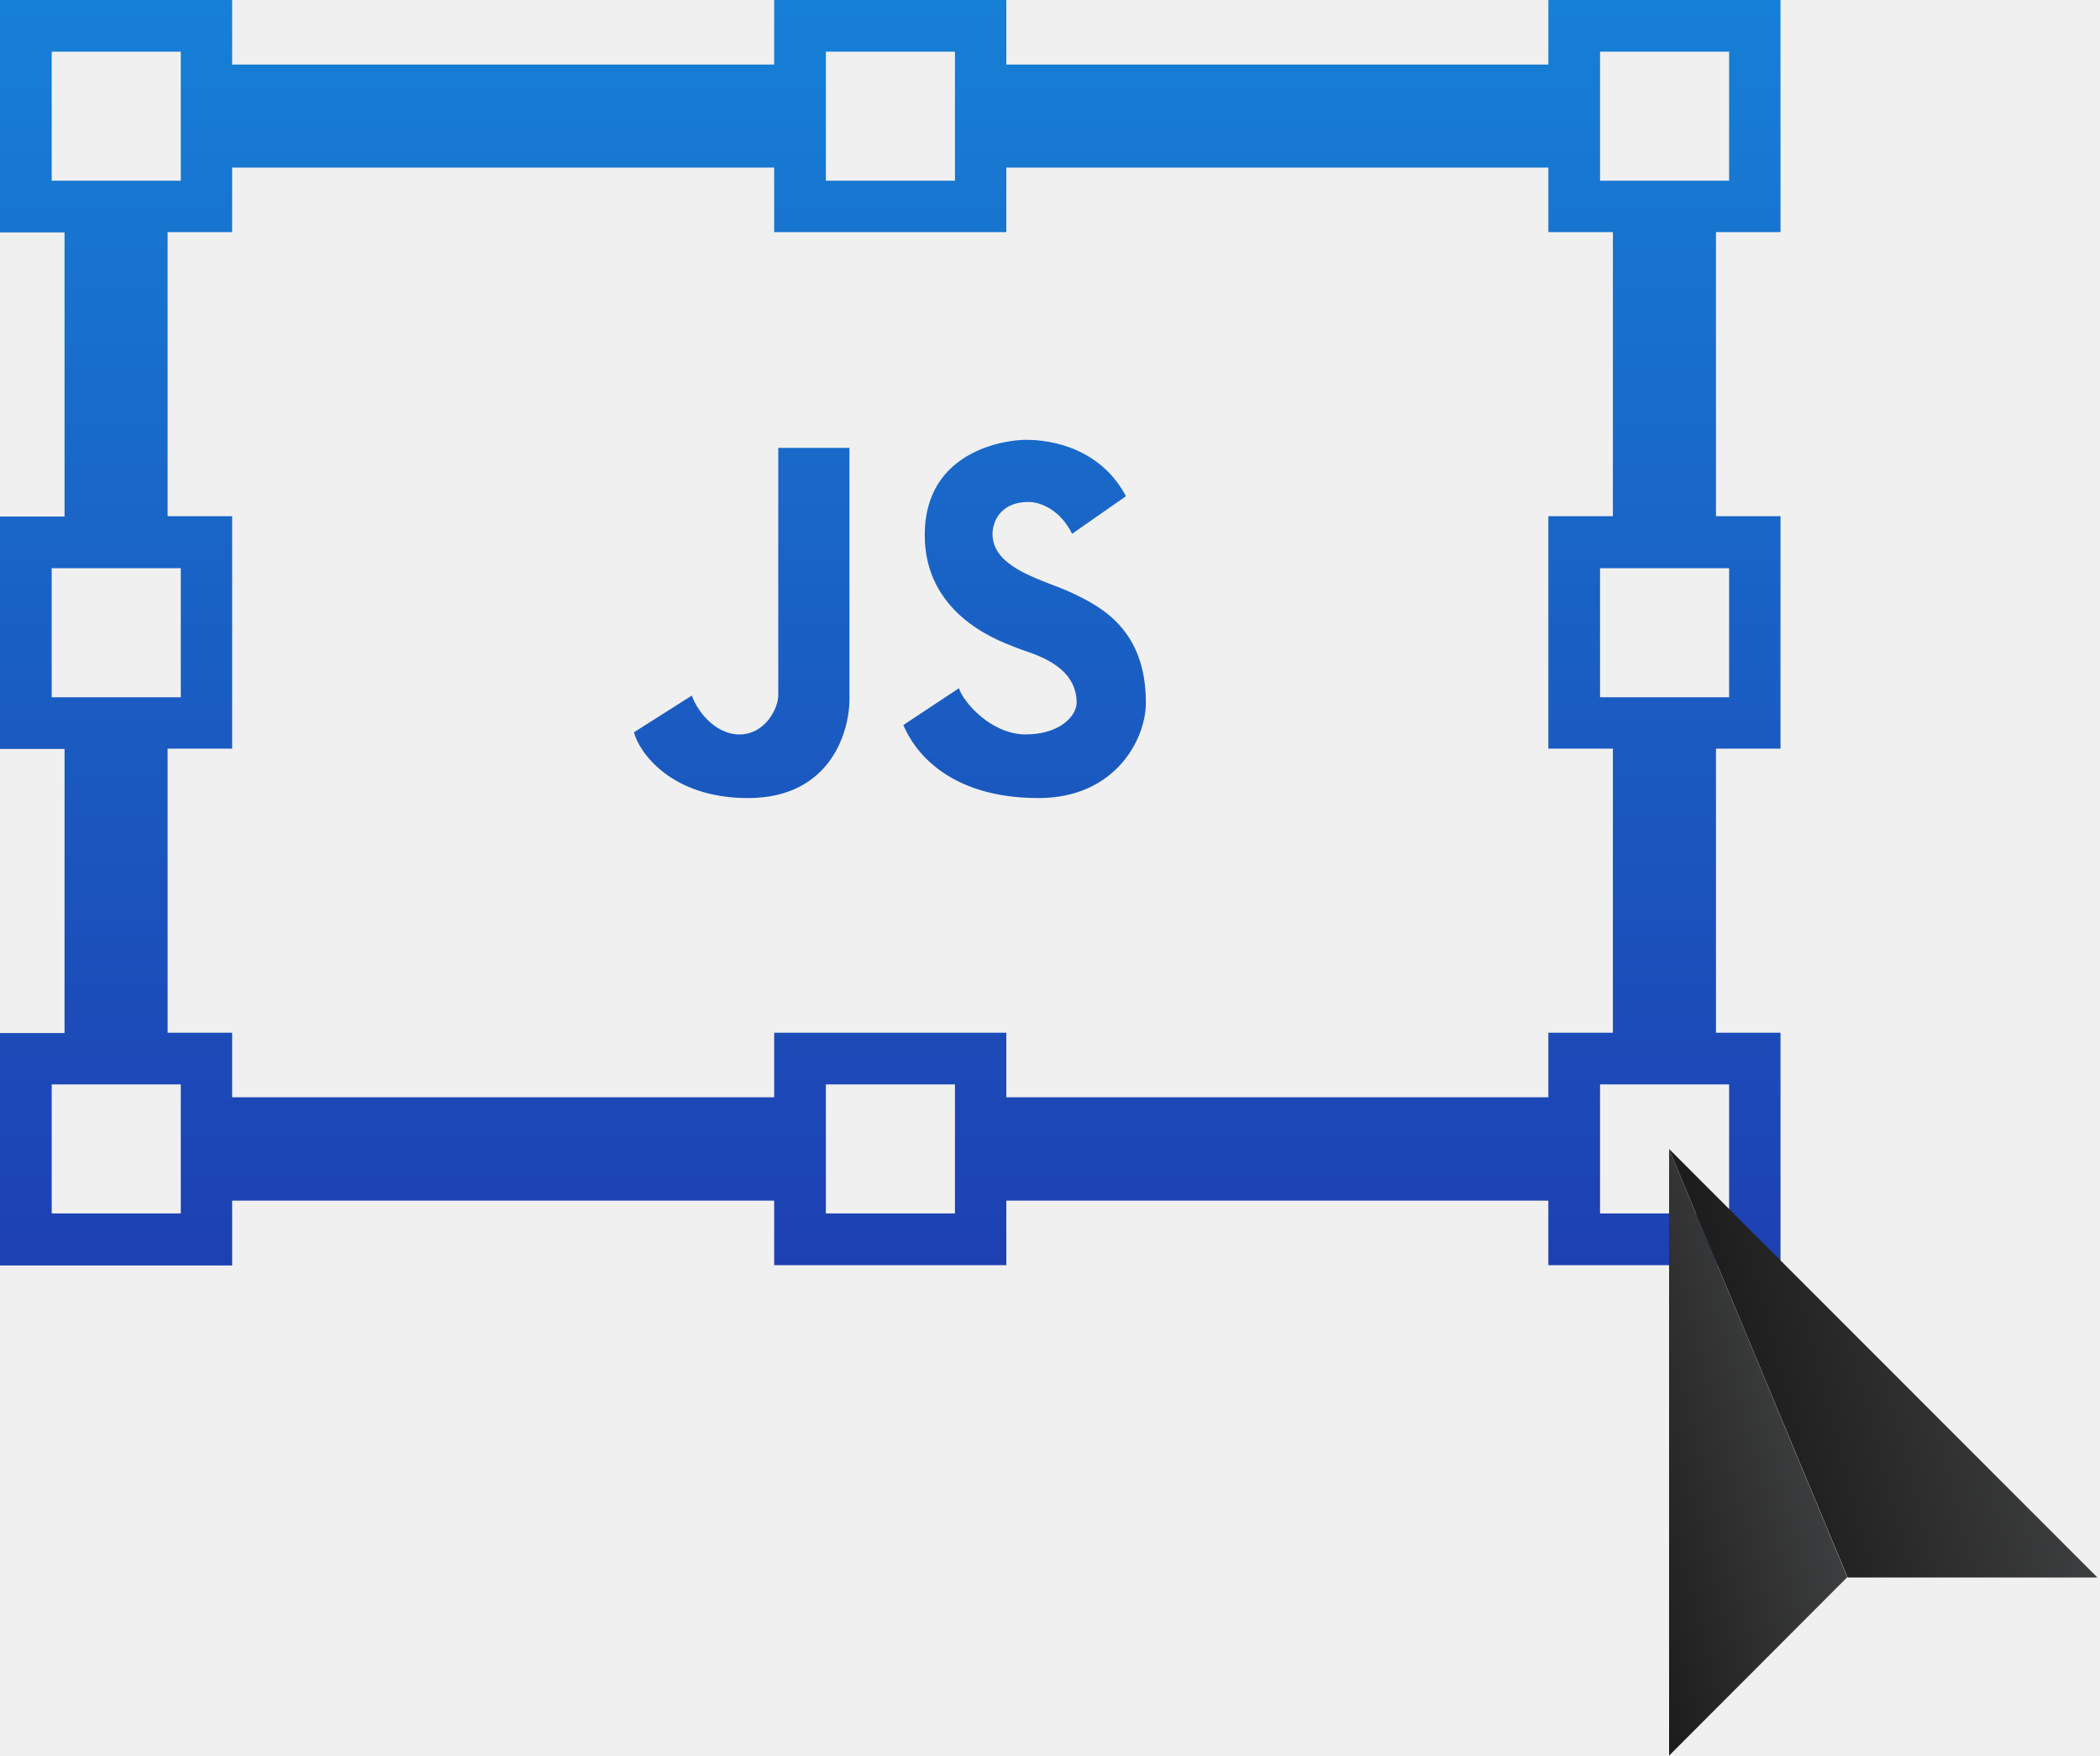
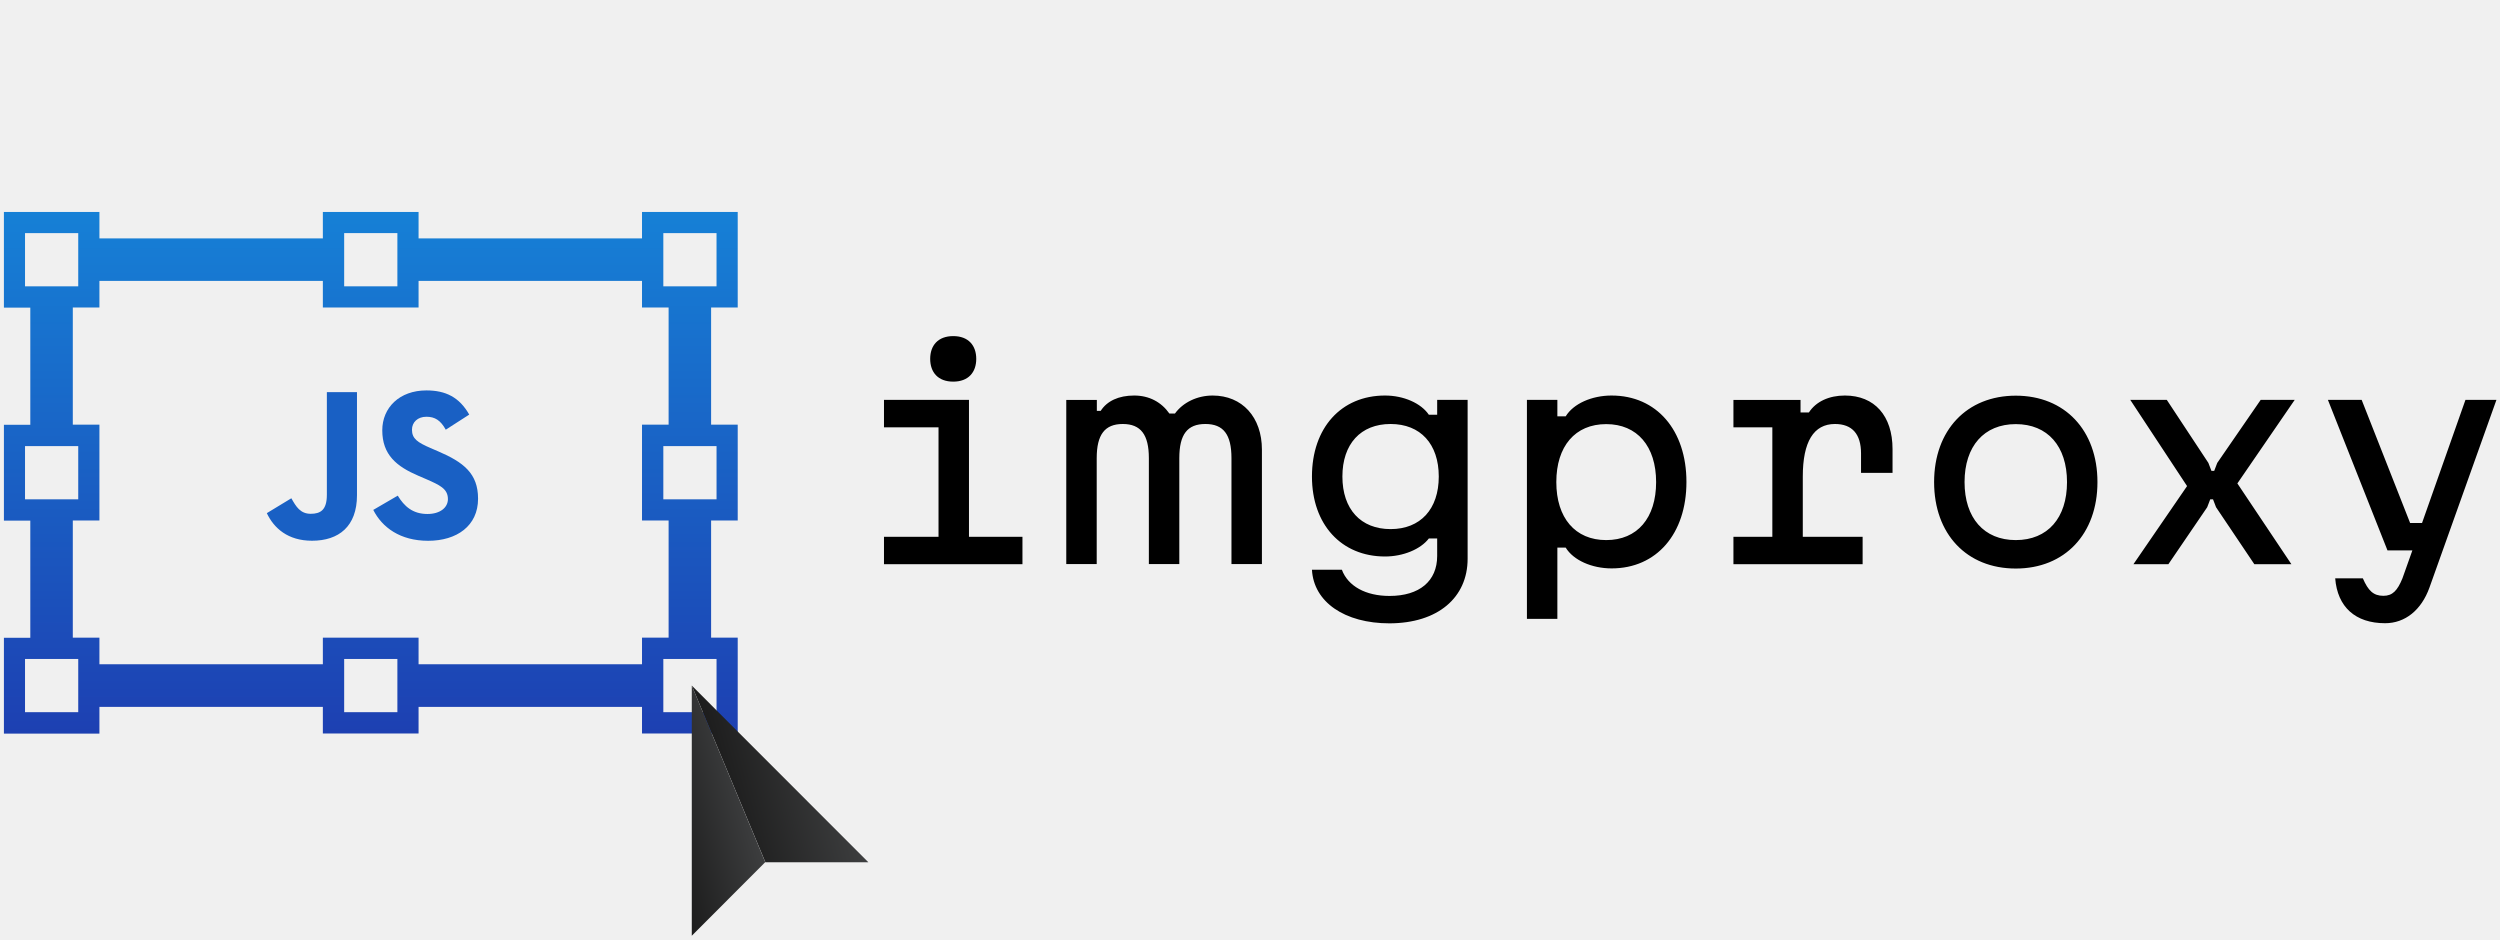
- <svg xmlns="http://www.w3.org/2000/svg" width="654" height="547" viewBox="0 0 654 547" fill="none">
-   <path fill-rule="evenodd" clip-rule="evenodd" d="M554.5 72.3V0H482.2V20.1H313.4V0H241.1V20.1H72.3V0H0V72.4H20.1V160.9H0V233.3H20.1V321.8H0V394.2H72.3V374H241.1V394.1H313.4V374H482.2V394.1H554.5V321.7H534.4V233.2H554.5V160.8H534.4V72.3H554.5ZM257.2 16.1H297.4V56.3H257.2V16.1ZM16.1 56.3V16.1H56.3V56.3H16.1ZM16.1 217.2V177H56.3V217.2H16.1ZM56.3 378H16.1V337.8H56.3V378ZM297.4 378H257.2V337.8H297.4V378ZM482.2 341.8H313.4V321.7H241.1V341.8H72.3V321.7H52.2V233.2H72.3V160.8H52.2V72.3H72.3V52.2H241.1V72.3H313.4V52.2H482.2V72.3H502.3V160.8H482.2V233.2H502.3V321.7H482.2V341.8ZM538.5 337.8V378H498.3V337.8H538.5ZM538.5 177V217.2H498.3V177H538.5ZM498.3 56.3V16.1H538.5V56.3H498.3ZM281.338 225.841L298.636 214.394C299.992 218.653 308.577 228.769 319.421 228.769C330.264 228.769 335.299 222.846 335.299 218.919C335.299 208.219 324.226 204.447 318.908 202.635C318.04 202.34 317.327 202.096 316.839 201.884C316.588 201.775 316.21 201.63 315.724 201.444C309.809 199.185 287.987 190.847 287.987 166.68C287.987 140.061 313.675 137 319.485 137C323.286 137 341.559 137.466 350.66 154.568L333.878 166.281C330.2 158.827 324.087 156.366 320.324 156.366C311.03 156.366 309.093 163.179 309.093 166.281C309.093 174.984 319.192 178.885 327.718 182.179L327.725 182.181C329.953 183.042 332.074 183.861 333.878 184.714C343.173 189.106 356.857 196.294 356.857 218.919C356.857 230.252 347.352 248.6 323.422 248.6C291.278 248.6 282.758 229.301 281.338 225.841ZM215.458 216.673L197.429 228.113C199.043 234.366 209 248.6 232.949 248.6C258.998 248.6 264.9 227.315 264.541 216.673V139.517H242.368V216.673C242.368 220.597 238.291 228.779 230.325 228.779C222.361 228.779 216.871 220.93 215.458 216.673Z" fill="url(#paint0_linear_9_513)" style="" />
-   <path fill-rule="evenodd" clip-rule="evenodd" d="M575.4 491.4H653.2L519.8 357.9L575.4 491.4Z" fill="url(#paint1_linear_9_513)" style="" />
-   <path fill-rule="evenodd" clip-rule="evenodd" d="M519.8 357.9V546.9L575.3 491.3" fill="url(#paint2_linear_9_513)" style="" />
+ <svg xmlns="http://www.w3.org/2000/svg" width="266" height="100" fill="none">
+   <g clip-path="url(#a)">
+     <path fill="#000" d="M94.056 42.55v2.915h5.803v11.648h-5.803v2.915h14.733v-2.915h-5.69V42.549h-9.043Zm4.916-4.367c0 1.423.83 2.423 2.451 2.423 1.619 0 2.45-1 2.45-2.423 0-1.422-.831-2.422-2.45-2.422-1.62 0-2.451 1-2.451 2.422Zm14.479 4.366v17.465h3.239V48.746c0-2.507.859-3.633 2.775-3.633 1.915 0 2.774 1.14 2.774 3.633v11.268h3.24V48.746c0-2.535.859-3.633 2.775-3.633 1.915 0 2.774 1.112 2.774 3.633v11.268h3.24V47.845c0-3.465-2.099-5.76-5.24-5.76-1.648 0-3.155.732-4.014 1.915h-.591c-.86-1.225-2.155-1.916-3.747-1.916-1.648 0-2.887.578-3.563 1.634h-.409V42.55h-3.253Zm42.704 16.902V42.549h-3.24v1.578h-.887c-.831-1.226-2.676-2.043-4.662-2.043-4.662 0-7.774 3.437-7.774 8.62 0 5.099 3.126 8.507 7.774 8.507 1.916 0 3.775-.76 4.662-1.915h.887v1.859c0 2.676-1.887 4.253-5.07 4.253-2.535 0-4.422-1.042-5.07-2.788h-3.183c.183 3.436 3.478 5.704 8.253 5.704 5.155-.014 8.31-2.746 8.31-6.873Zm-13.324-8.747c0-3.465 1.944-5.591 5.127-5.591s5.127 2.126 5.127 5.591c0 3.465-1.944 5.592-5.127 5.592s-5.127-2.127-5.127-5.592Zm28.648-8.62c-2.127 0-4.071.874-4.887 2.212h-.888v-1.747h-3.239v23.296h3.239v-7.577h.888c.816 1.338 2.774 2.21 4.887 2.21 4.775 0 7.958-3.675 7.958-9.196s-3.183-9.197-7.958-9.197Zm-5.887 9.212c0-3.817 2-6.17 5.309-6.17 3.296 0 5.31 2.353 5.31 6.17 0 3.817-2 6.169-5.31 6.169-3.309 0-5.309-2.366-5.309-6.17Zm18.845-8.747v2.916h4.14v11.648h-4.14v2.915h13.746v-2.915h-6.366v-6.409c0-3.704 1.155-5.591 3.422-5.591 1.831 0 2.775 1.07 2.775 3.14v2.057h3.352v-2.521c0-3.55-1.915-5.705-5.07-5.705-1.676 0-3.071.634-3.831 1.803h-.888V42.55h-7.14Zm30.042 17.944c5.211 0 8.69-3.676 8.69-9.197 0-5.521-3.479-9.197-8.69-9.197-5.211 0-8.69 3.676-8.69 9.197 0 5.52 3.465 9.197 8.69 9.197Zm-5.451-9.197c0-3.817 2.071-6.17 5.451-6.17 3.394 0 5.451 2.353 5.451 6.17 0 3.817-2.057 6.169-5.451 6.169-3.394 0-5.451-2.366-5.451-6.17ZM227 60.028h3.718l4.127-6.056.324-.845h.296l.324.845 4.07 6.056h3.944l-5.747-8.591 6.099-8.888h-3.62l-4.62 6.705-.323.845h-.296l-.324-.845-4.423-6.705h-3.887l6.042 9.17-5.704 8.31Zm20.69-17.479 6.338 16.014h2.648l-1.056 2.972c-.535 1.31-1.057 1.86-2.028 1.86-1.057 0-1.62-.55-2.184-1.86h-2.943c.239 3.056 2.155 4.775 5.31 4.775 2.126 0 3.859-1.395 4.718-3.789l7.127-19.972h-3.296l-4.62 13.099h-1.267l-5.155-13.099h-3.592Z" />
+     <mask id="b" width="94" height="79" x="0" y="22" maskUnits="userSpaceOnUse" style="mask-type:luminance">
+       <path fill="#fff" d="M.394 22.535h92.817v78.169H.394V22.535Z" />
+     </mask>
+     <g mask="url(#b)">
+       <path fill="url(#c)" d="M78.493 32.732V22.535H68.31v2.831H44.535v-2.83H34.352v2.83H10.578v-2.83H.394v10.196h2.831v12.465H.395v10.197h2.83V67.86H.395v10.197h10.183v-2.845h23.774v2.831h10.183v-2.83H68.31v2.83h10.183V67.845h-2.831V55.38h2.831V45.183h-2.831V32.718h2.831v.014Zm-41.873-7.93h5.662v5.663H36.62v-5.662ZM2.662 30.466v-5.662h5.662v5.662H2.662Zm0 22.662v-5.662h5.662v5.662H2.662Zm5.662 22.648H2.662v-5.662h5.662v5.662Zm33.958 0H36.62v-5.662h5.662v5.662Zm26.028-5.099H44.535v-2.83H34.352v2.83H10.578v-2.83H7.746V55.38h2.832V45.183H7.746V32.718h2.832v-2.83h23.774v2.83h10.183v-2.83H68.31v2.83h2.83v12.465h-2.83V55.38h2.83v12.465h-2.83v2.831Zm7.93-.563v5.662h-5.662v-5.662h5.661Zm0-22.648v5.662h-5.662v-5.662h5.661Zm-5.662-17v-5.662h5.661v5.662h-5.662Z" />
+       <path fill="#1960C4" d="M42.32 52.737c.687 1.125 1.58 1.951 3.161 1.951 1.328 0 2.177-.665 2.177-1.585 0-1.101-.872-1.492-2.334-2.133l-.8-.344c-2.313-.988-3.85-2.225-3.85-4.842 0-2.41 1.832-4.244 4.694-4.244 2.037 0 3.502.711 4.558 2.573l-2.496 1.606c-.55-.988-1.142-1.377-2.062-1.377-.939 0-1.534.597-1.534 1.377 0 .964.596 1.354 1.97 1.951l.802.345c2.723 1.17 4.26 2.364 4.26 5.047 0 2.893-2.266 4.478-5.31 4.478-2.977 0-4.9-1.422-5.84-3.286l2.604-1.517Zm-11.321.279c.503.895.961 1.652 2.062 1.652 1.053 0 1.717-.413 1.717-2.019V41.723h3.205v10.97c0 3.327-1.945 4.841-4.785 4.841-2.566 0-4.052-1.331-4.808-2.935l2.609-1.583Z" />
+       <path fill="url(#d)" fill-rule="evenodd" d="M81.437 91.746h10.957L73.606 72.945l7.83 18.802Z" clip-rule="evenodd" />
+       <path fill="url(#e)" fill-rule="evenodd" d="M73.606 72.944v26.62l7.817-7.832" clip-rule="evenodd" />
+     </g>
+   </g>
  <defs>
-     <linearGradient id="paint0_linear_9_513" x1="554.5" y1="394.2" x2="554.5" y2="0" gradientUnits="userSpaceOnUse">
-       <stop stop-color="#1D40B2" style="stop-color:#1D40B2;stop-color:color(display-p3 0.114 0.251 0.698);stop-opacity:1;" />
-       <stop offset="1" stop-color="#1680D6" style="stop-color:#1680D6;stop-color:color(display-p3 0.086 0.502 0.839);stop-opacity:1;" />
+     <linearGradient id="c" x1="39.445" x2="39.445" y1="78.046" y2="22.535" gradientUnits="userSpaceOnUse">
+       <stop stop-color="#1D40B2" />
+       <stop offset="1" stop-color="#1680D6" />
    </linearGradient>
-     <linearGradient id="paint1_linear_9_513" x1="540.967" y1="436.845" x2="632.054" y2="412.466" gradientUnits="userSpaceOnUse">
-       <stop stop-color="#1C1C1C" style="stop-color:#1C1C1C;stop-color:color(display-p3 0.11 0.11 0.11);stop-opacity:1;" />
-       <stop offset="1" stop-color="#3D3E3F" style="stop-color:#3D3E3F;stop-color:color(display-p3 0.239 0.243 0.247);stop-opacity:1;" />
+     <linearGradient id="d" x1="76.587" x2="89.416" y1="84.063" y2="80.629" gradientUnits="userSpaceOnUse">
+       <stop stop-color="#1C1C1C" />
+       <stop offset="1" stop-color="#3D3E3F" />
    </linearGradient>
-     <linearGradient id="paint2_linear_9_513" x1="496.24" y1="458.764" x2="561.943" y2="441.177" gradientUnits="userSpaceOnUse">
-       <stop stop-color="#1C1C1C" style="stop-color:#1C1C1C;stop-color:color(display-p3 0.11 0.11 0.11);stop-opacity:1;" />
-       <stop offset="1" stop-color="#3D3E3F" style="stop-color:#3D3E3F;stop-color:color(display-p3 0.239 0.243 0.247);stop-opacity:1;" />
+     <linearGradient id="e" x1="70.287" x2="79.541" y1="87.15" y2="84.673" gradientUnits="userSpaceOnUse">
+       <stop stop-color="#1C1C1C" />
+       <stop offset="1" stop-color="#3D3E3F" />
    </linearGradient>
+     <clipPath id="a">
+       <path fill="#fff" d="M0 0h266v100H0z" />
+     </clipPath>
  </defs>
</svg>
